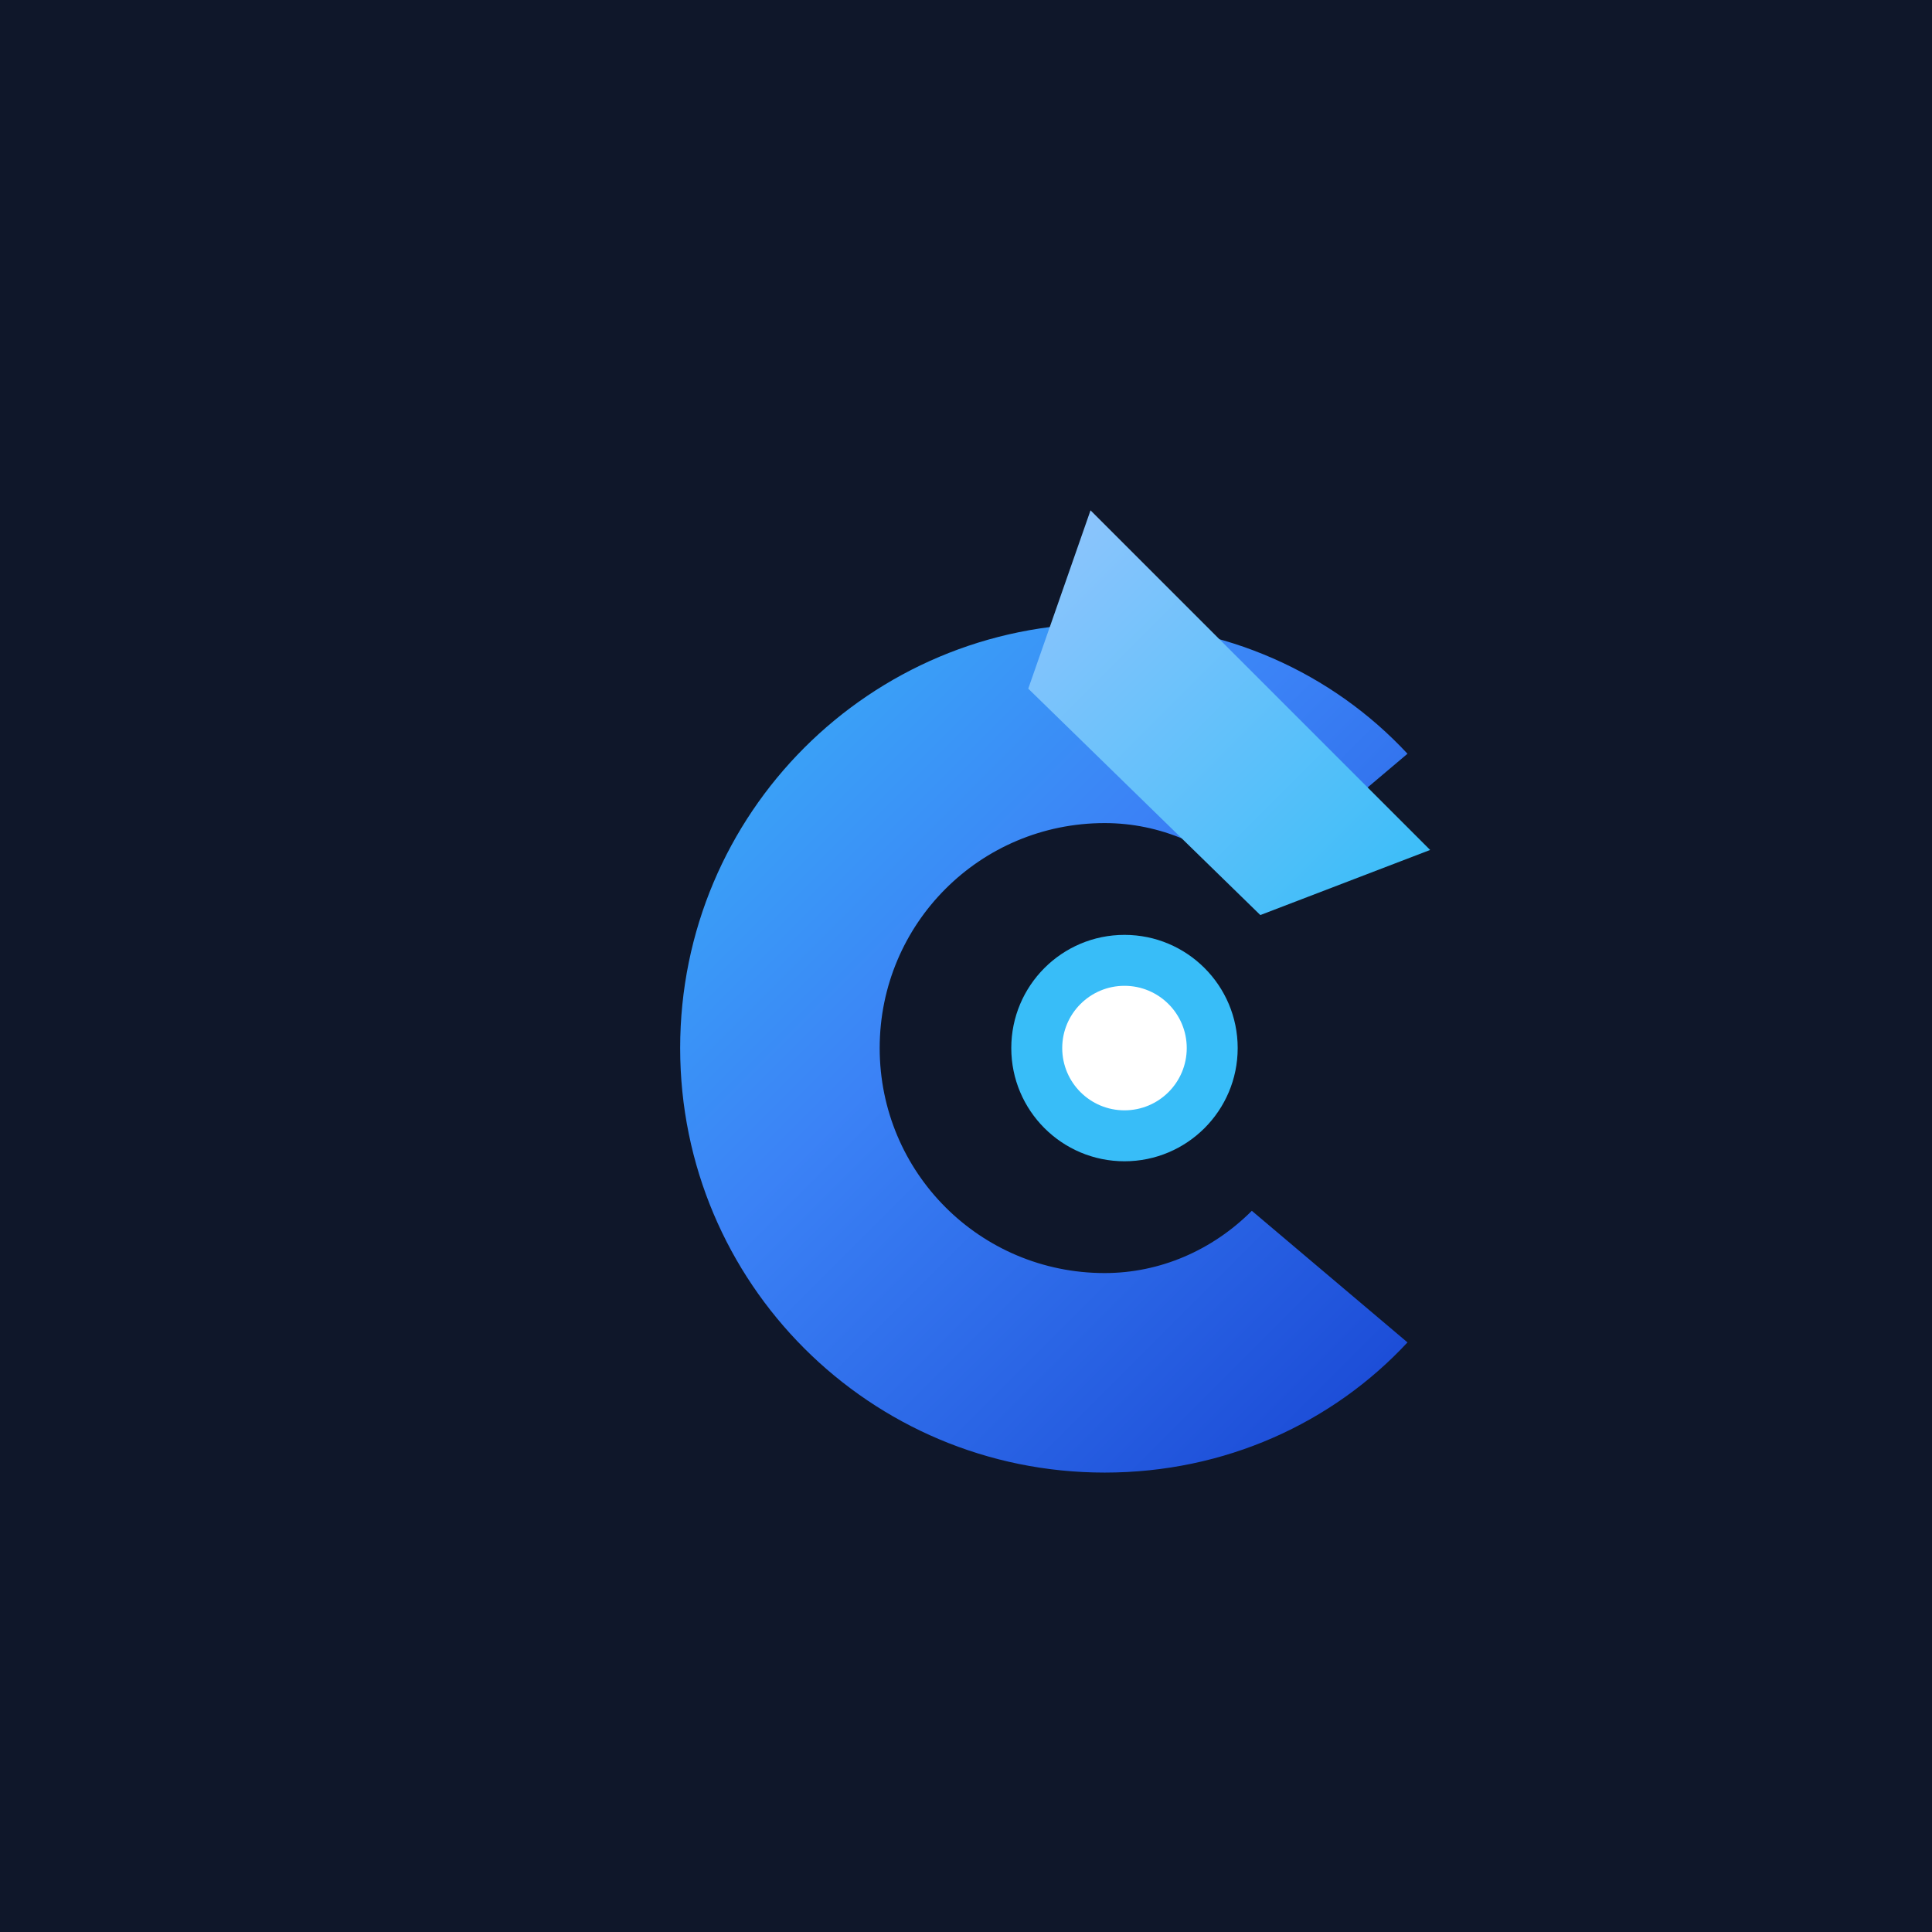
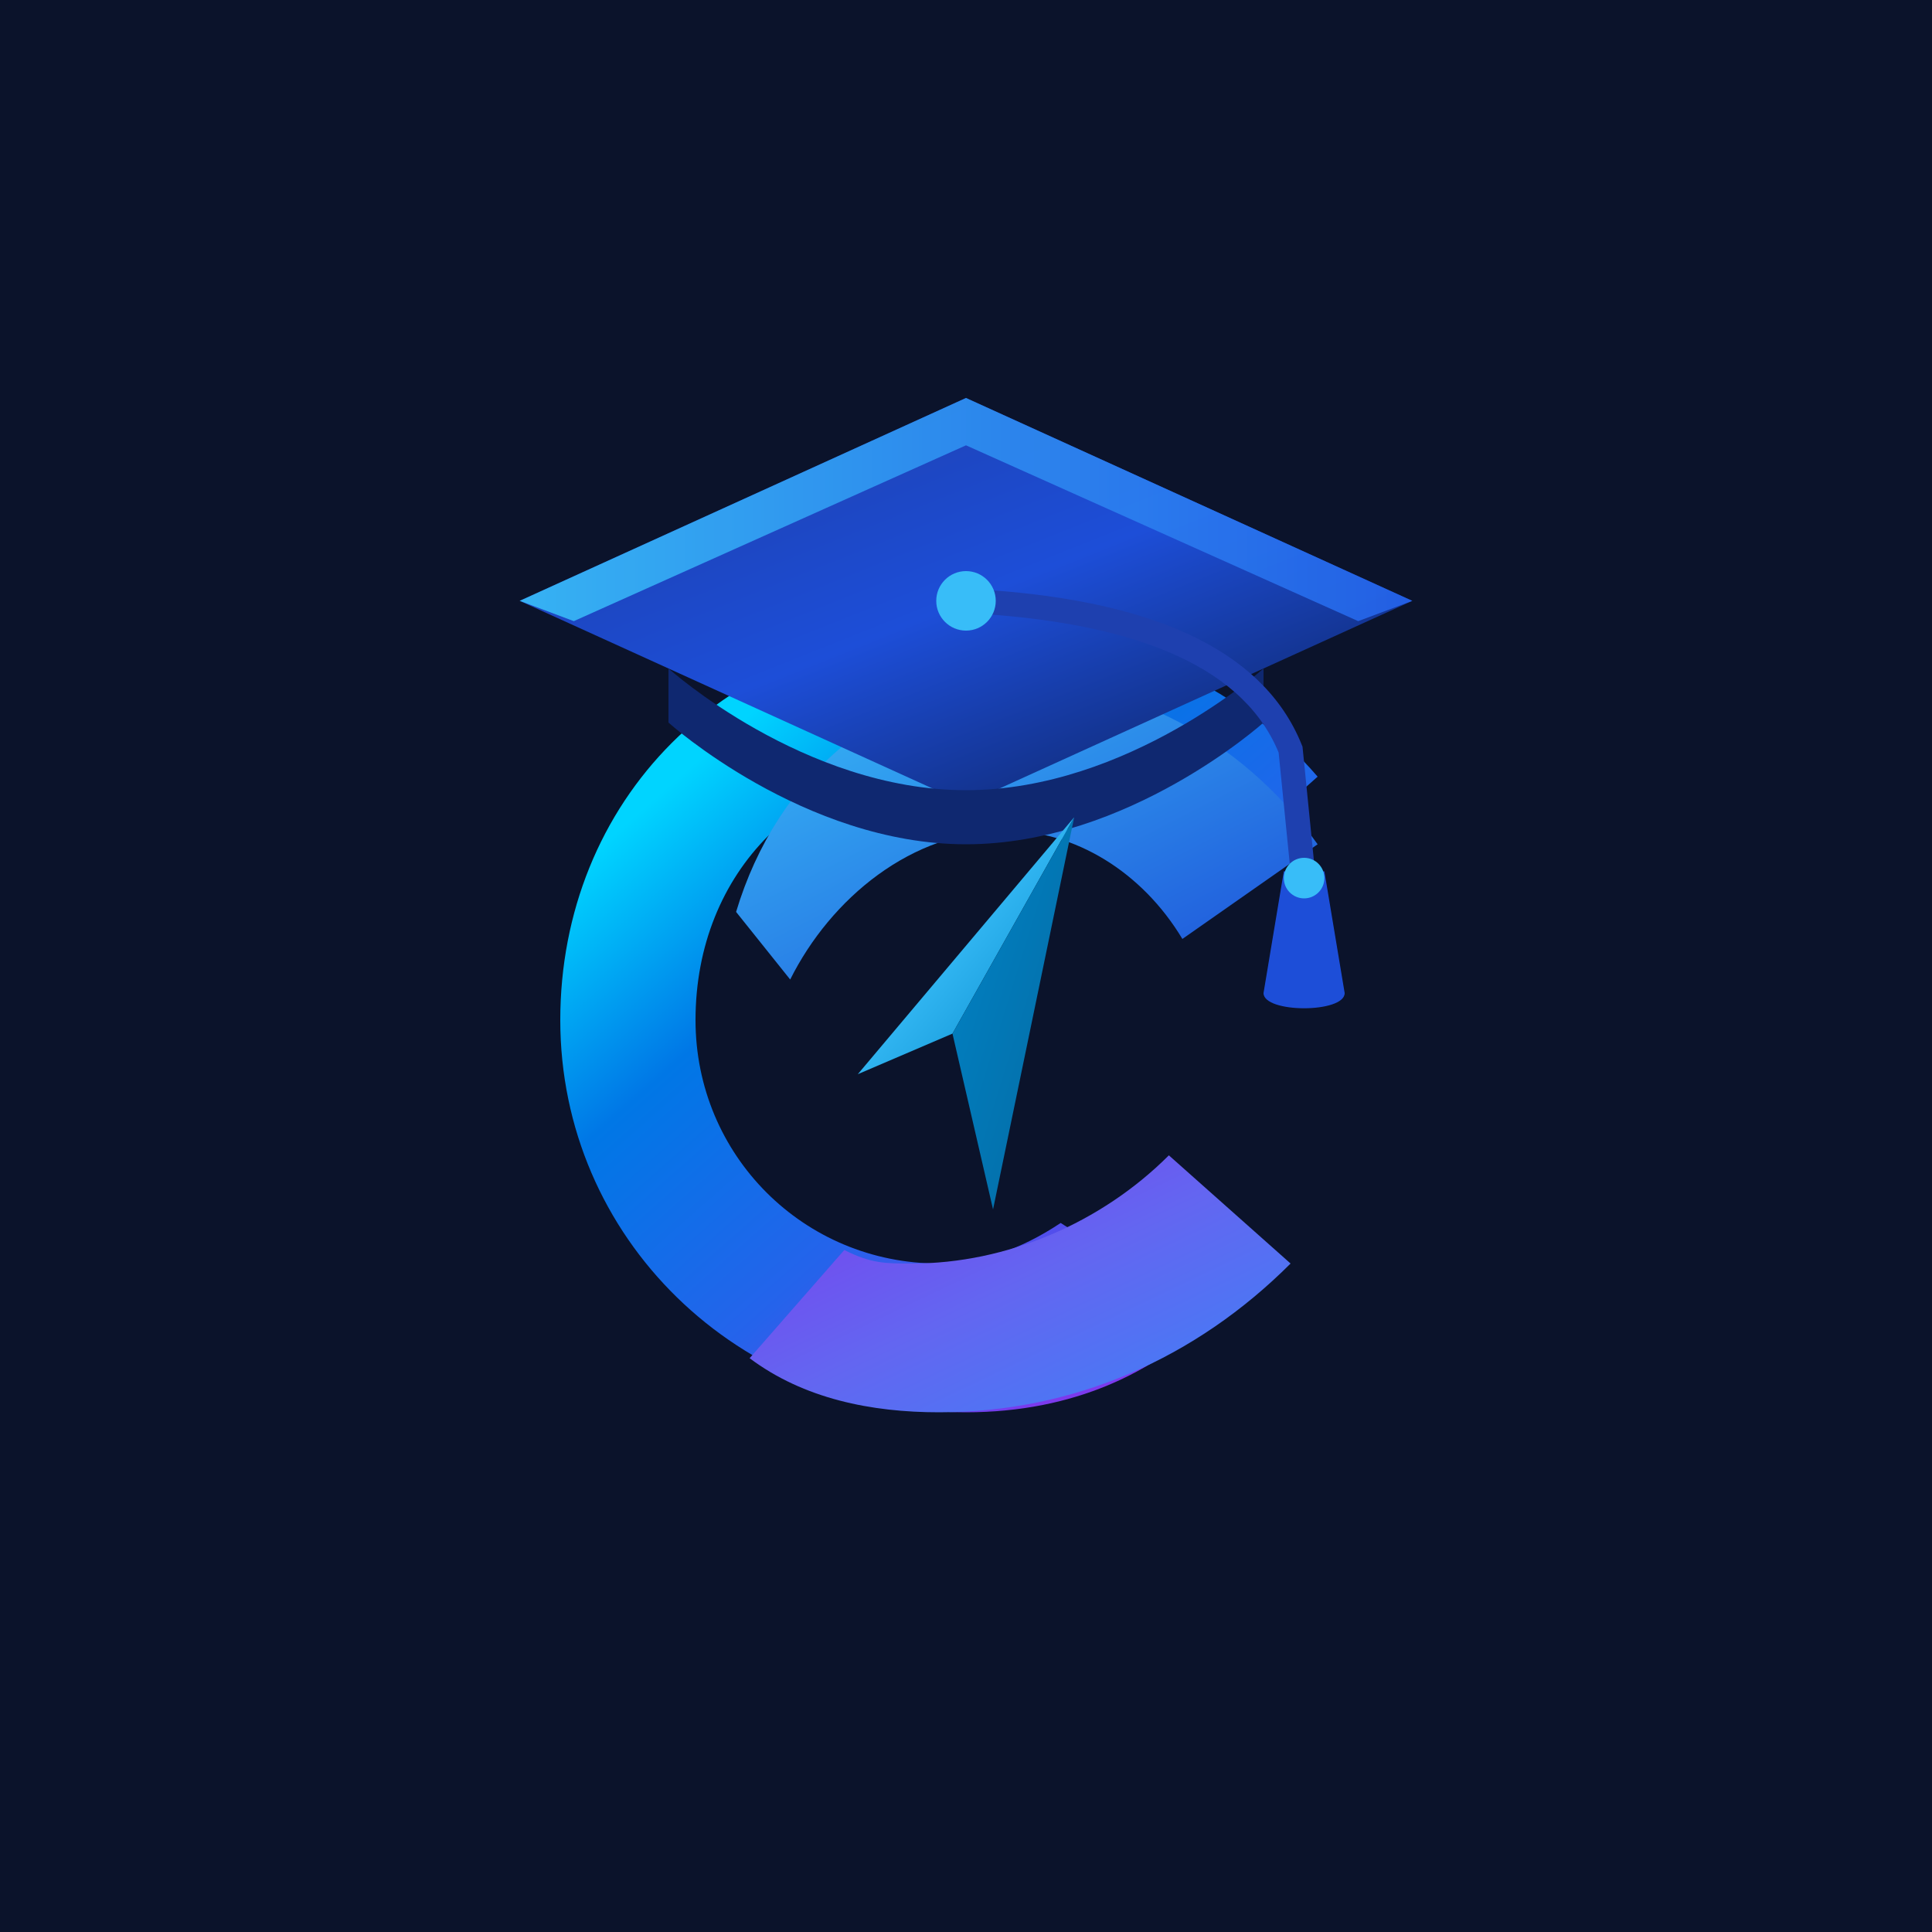
- <svg xmlns="http://www.w3.org/2000/svg" viewBox="0 0 512 512" width="512" height="512" fill="none">
-   <rect width="512" height="512" fill="#0f172a" />
-   <g transform="translate(64, 64) scale(0.75)">
-     <defs>
-       <linearGradient id="cp_grad_mask" x1="120" y1="120" x2="400" y2="400" gradientUnits="userSpaceOnUse">
-         <stop stop-color="#38bdf8" />
-         <stop offset="0.5" stop-color="#3b82f6" />
-         <stop offset="1" stop-color="#1d4ed8" />
-       </linearGradient>
-       <linearGradient id="cp_wing_mask" x1="280" y1="90" x2="420" y2="230" gradientUnits="userSpaceOnUse">
-         <stop stop-color="#93c5fd" />
-         <stop offset="1" stop-color="#38bdf8" />
-       </linearGradient>
-     </defs>
-     <path d="M305 135C222 135 155 202 155 285C155 368 222 435 305 435C347.5 435 385.5 417.5 412 389L357 342.5C343 356.5 324.5 364.5 305 364.5C261 364.5 225.5 329 225.5 285C225.5 241 261 205.5 305 205.5C324.5 205.5 343 213.5 357 227.5L412 181C385.5 152.5 347.5 135 305 135Z" fill="url(#cp_grad_mask)" />
-     <path d="M300 95L420 215L360 238L278 158L300 95Z" fill="url(#cp_wing_mask)" />
-     <circle cx="312" cy="285" r="40" fill="#38bdf8" />
-     <circle cx="312" cy="285" r="22" fill="#ffffff" />
+ <svg xmlns="http://www.w3.org/2000/svg" viewBox="0 0 100 100" width="100%" height="100%" fill="none">
+   <defs>
+     <linearGradient id="pwaMaskCapTop" x1="15%" y1="10%" x2="85%" y2="90%">
+       <stop offset="0%" stop-color="#1E40AF" />
+       <stop offset="50%" stop-color="#1D4ED8" />
+       <stop offset="100%" stop-color="#0F2870" />
+     </linearGradient>
+     <linearGradient id="pwaMaskCapHighlight" x1="0%" y1="0%" x2="100%" y2="0%">
+       <stop offset="0%" stop-color="#38BDF8" />
+       <stop offset="100%" stop-color="#2563EB" />
+     </linearGradient>
+     <linearGradient id="pwaMaskCRibbonMain" x1="20%" y1="15%" x2="80%" y2="85%">
+       <stop offset="0%" stop-color="#00D4FF" />
+       <stop offset="30%" stop-color="#0077E6" />
+       <stop offset="65%" stop-color="#2563EB" />
+       <stop offset="100%" stop-color="#7C3AED" />
+     </linearGradient>
+     <linearGradient id="pwaMaskCFoldTop" x1="0%" y1="0%" x2="100%" y2="100%">
+       <stop offset="0%" stop-color="#38BDF8" />
+       <stop offset="100%" stop-color="#1D4ED8" />
+     </linearGradient>
+     <linearGradient id="pwaMaskCFoldBottom" x1="0%" y1="0%" x2="100%" y2="100%">
+       <stop offset="0%" stop-color="#7C3AED" />
+       <stop offset="50%" stop-color="#6366F1" />
+       <stop offset="100%" stop-color="#3B82F6" />
+     </linearGradient>
+     <linearGradient id="pwaMaskArrowLeft" x1="0%" y1="0%" x2="100%" y2="100%">
+       <stop offset="0%" stop-color="#E0F2FE" />
+       <stop offset="40%" stop-color="#38BDF8" />
+       <stop offset="100%" stop-color="#0284C7" />
+     </linearGradient>
+     <linearGradient id="pwaMaskArrowRight" x1="0%" y1="0%" x2="100%" y2="100%">
+       <stop offset="0%" stop-color="#0284C7" />
+       <stop offset="100%" stop-color="#0369A1" />
+     </linearGradient>
+   </defs>
+   <rect width="100" height="100" fill="#0B132B" />
+   <g transform="translate(15, 15) scale(0.7)">
+     <path d="M 50 25 C 32 25, 20 38, 20 54 C 20 70, 33 83, 50 83 C 58 83, 64 80, 68 76 L 57 69 C 54 71, 51 72, 48 72 C 38 72, 30 64, 30 54 C 30 43, 38 35, 49 35 C 57 35, 63 39, 67 44 L 76 36 C 70 29, 61 25, 50 25 Z" fill="url(#pwaMaskCRibbonMain)" />
+     <path d="M 33 46 C 36 36, 44 29, 54 29 C 63 29, 71 34, 76 41 L 66 48 C 63 43, 58 40, 53 40 C 46 40, 40 45, 37 51 Z" fill="url(#pwaMaskCFoldTop)" />
+     <path d="M 46 72 C 53 72, 60 69, 65 64 L 74 72 C 67 79, 58 83, 48 83 C 43 83, 38 82, 34 79 L 41 71 C 43 72, 44 72, 46 72 Z" fill="url(#pwaMaskCFoldBottom)" />
+     <path d="M 50 8 L 83 23 L 50 38 L 17 23 Z" fill="url(#pwaMaskCapTop)" />
+     <path d="M 50 8 L 83 23 L 79 24.5 L 50 11.5 L 21 24.5 L 17 23 Z" fill="url(#pwaMaskCapHighlight)" opacity="0.9" />
+     <path d="M 28 28 C 28 28, 38 37, 50 37 C 62 37, 72 28, 72 28 L 72 32 C 72 32, 62 41, 50 41 C 38 41, 28 32, 28 32 Z" fill="#0F2870" />
+     <path d="M 50 23 Q 70 24 74 34 L 75 44" stroke="#1E40AF" stroke-width="1.8" stroke-linecap="round" fill="none" />
+     <circle cx="50" cy="23" r="2.2" fill="#38BDF8" />
+     <path d="M 73.5 43 L 76.5 43 L 78 52 C 78 53.5, 72 53.5, 72 52 Z" fill="#1D4ED8" />
+     <circle cx="75" cy="43.5" r="1.5" fill="#38BDF8" />
+     <path d="M 58 39 L 42 58 L 49 55 Z" fill="url(#pwaMaskArrowLeft)" />
+     <path d="M 58 39 L 49 55 L 52 68 Z" fill="url(#pwaMaskArrowRight)" />
  </g>
</svg>
